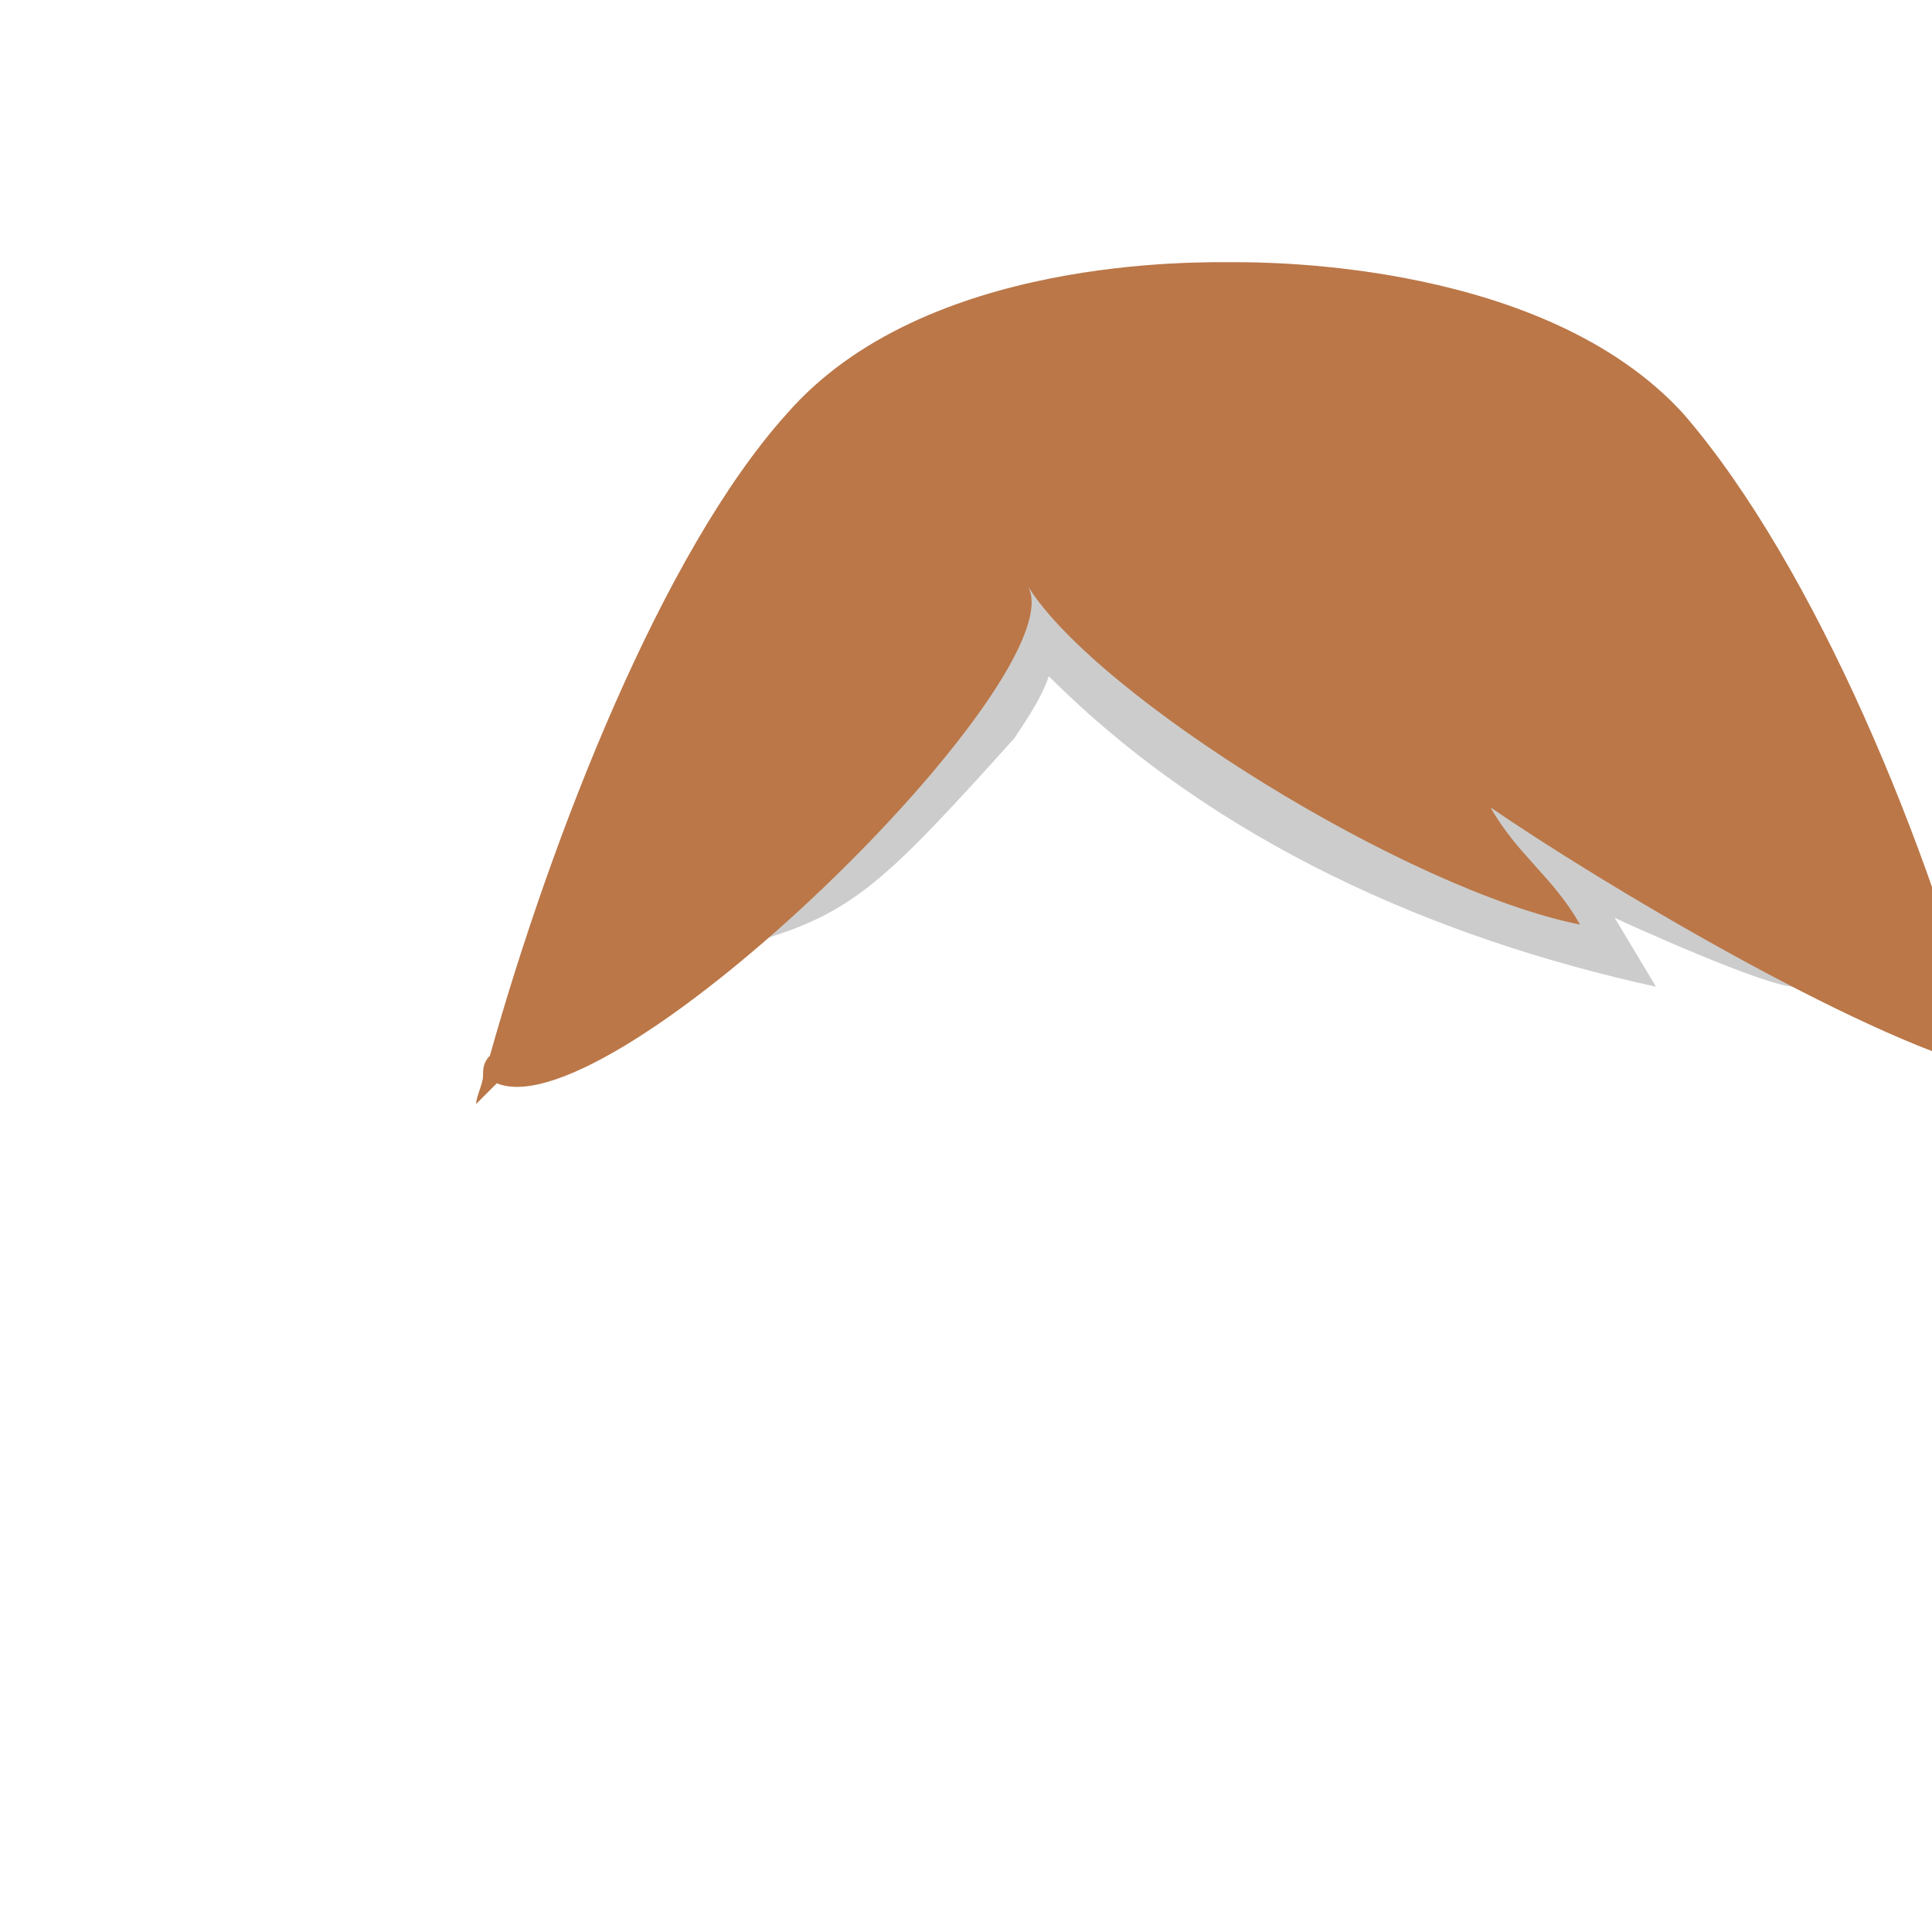
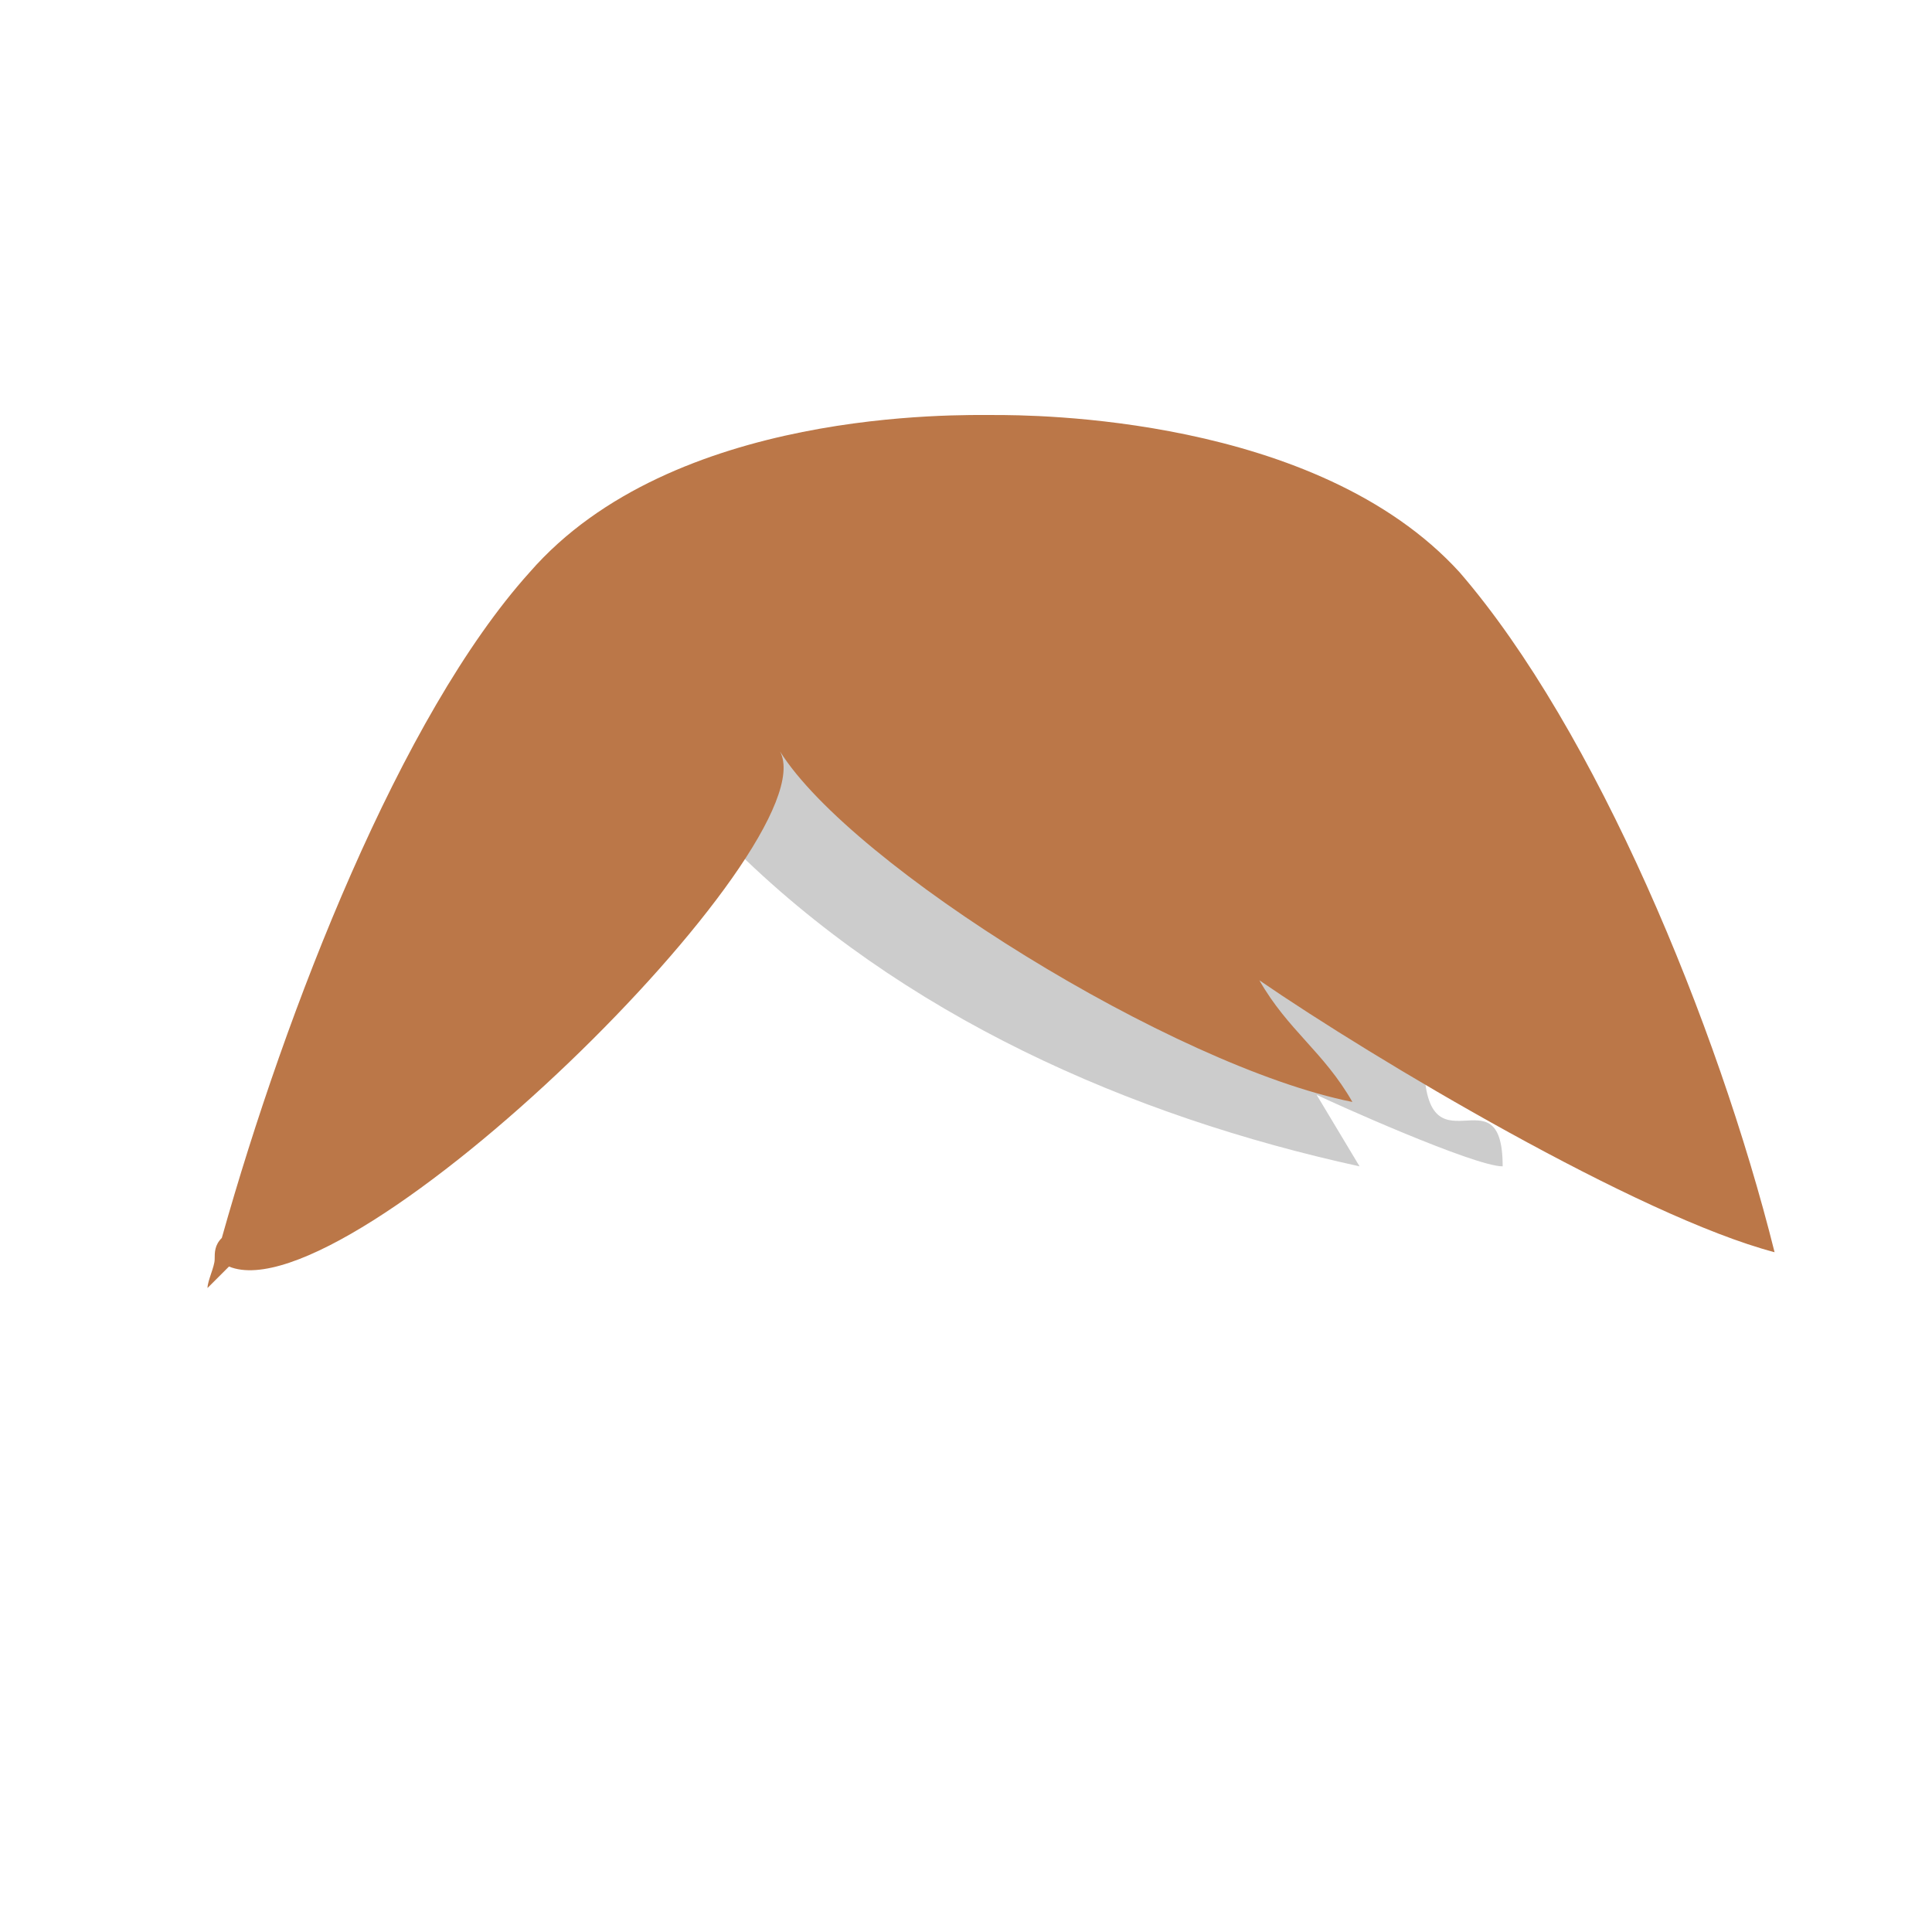
- <svg viewBox="0 0 280 280">
+ <svg viewBox="0 0 270 270">
  <g id="h_longhairbob">
-     <path fill="#000000" fill-opacity="0.2" d="M111 136c13,-4 18,-9 36,-29 2,-3 4,-6 5,-9 24,24 56,38 88,45l-6 -10c2,1 22,10 26,10 0,-14 -11,2 -11,-15 0,-38 -31,-69 -69,-69l0 0c-44,0 -69,35 -69,77z" />
-     <path class="tinted" fill="#bb7748" d="M70 156l0 0c0,1 -1,3 -1,4l3 -3c17,7 84,-59 77,-72 10,16 55,44 80,49 -4,-7 -9,-10 -13,-17 16,11 53,33 72,38 -8,-32 -25,-73 -44,-95 -20,-22 -60,-22 -65,-22 -5,0 -45,-1 -65,22 -18,20 -34,61 -43,93 -1,1 -1,2 -1,3z" />
+     <path fill="#000000" fill-opacity="0.2" d="M61 156c13,-4 18,-9 36,-29 2,-3 4,-6 5,-9 24,24 56,38 88,45l-6 -10c2,1 22,10 26,10 0,-14 -11,2 -11,-15 0,-38 -31,-69 -69,-69l0 0c-44,0 -69,35 -69,77z" />
+     <path class="tinted" fill="#bb7748" d="M30 176l0 0c0,1 -1,3 -1,4l3 -3c17,7 84,-59 77,-72 10,16 55,44 80,49 -4,-7 -9,-10 -13,-17 16,11 53,33 72,38 -8,-32 -25,-73 -44,-95 -20,-22 -60,-22 -65,-22 -5,0 -45,-1 -65,22 -18,20 -34,61 -43,93 -1,1 -1,2 -1,3z" />
  </g>
</svg>
